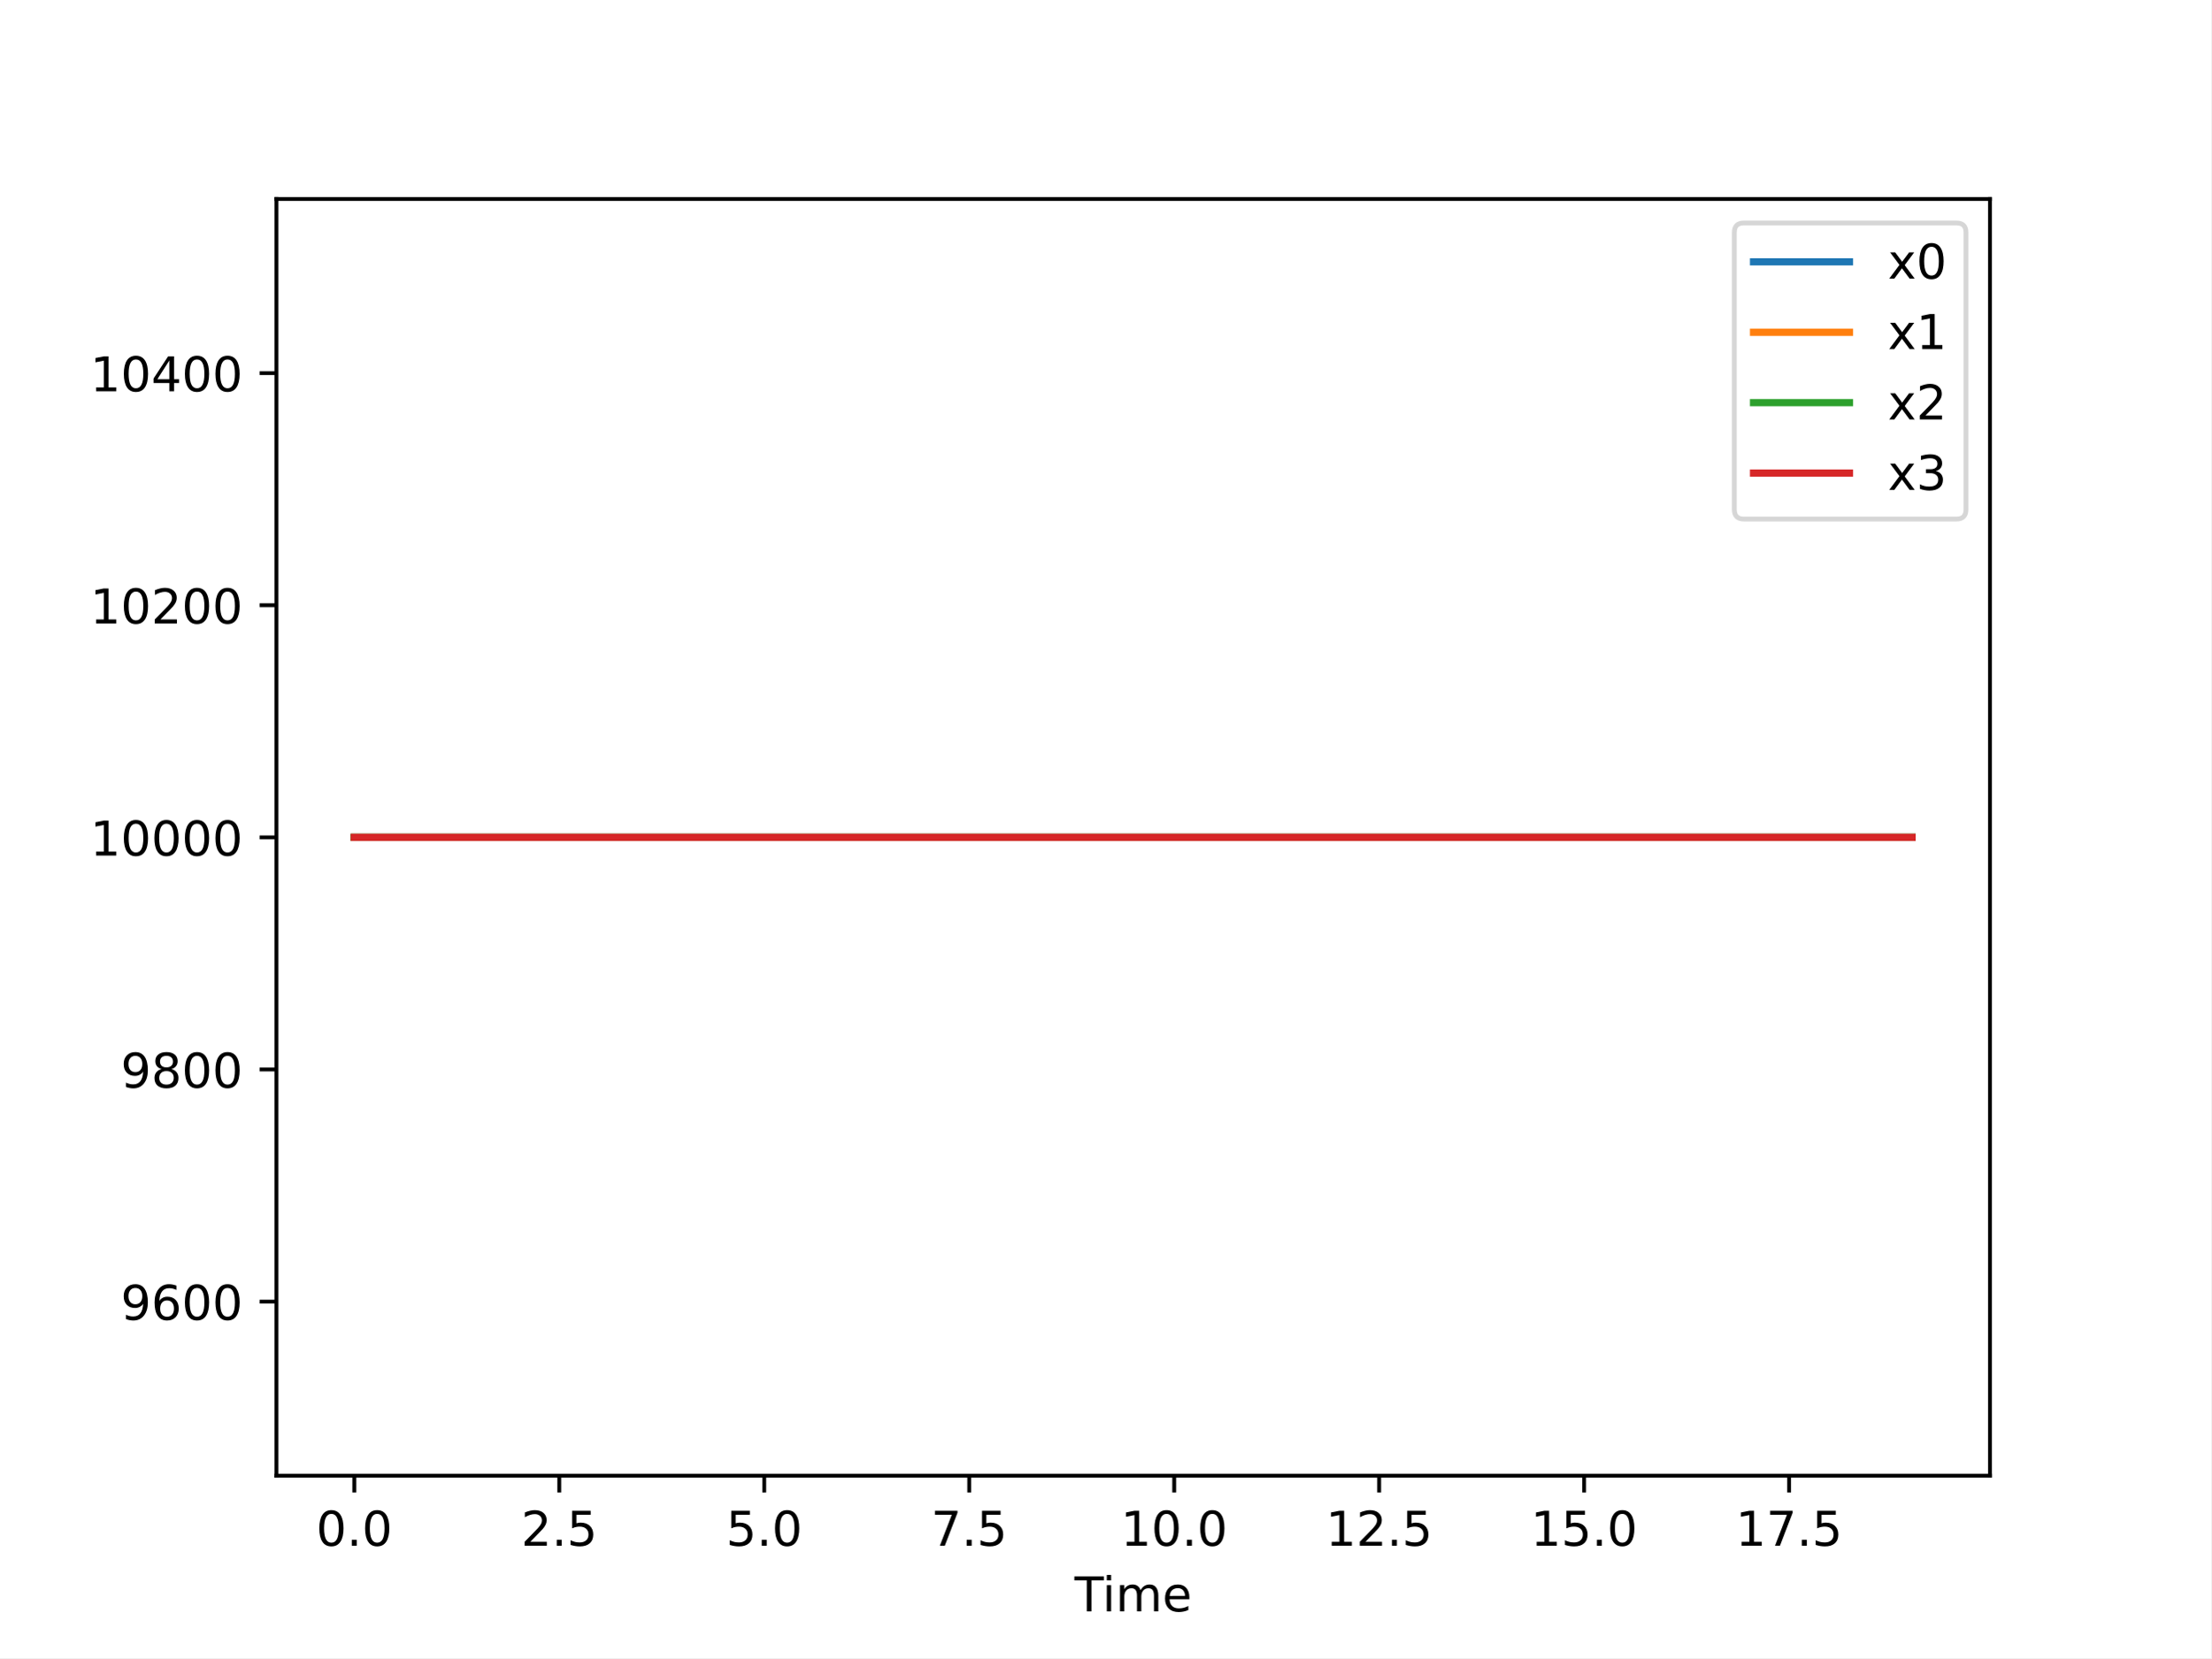
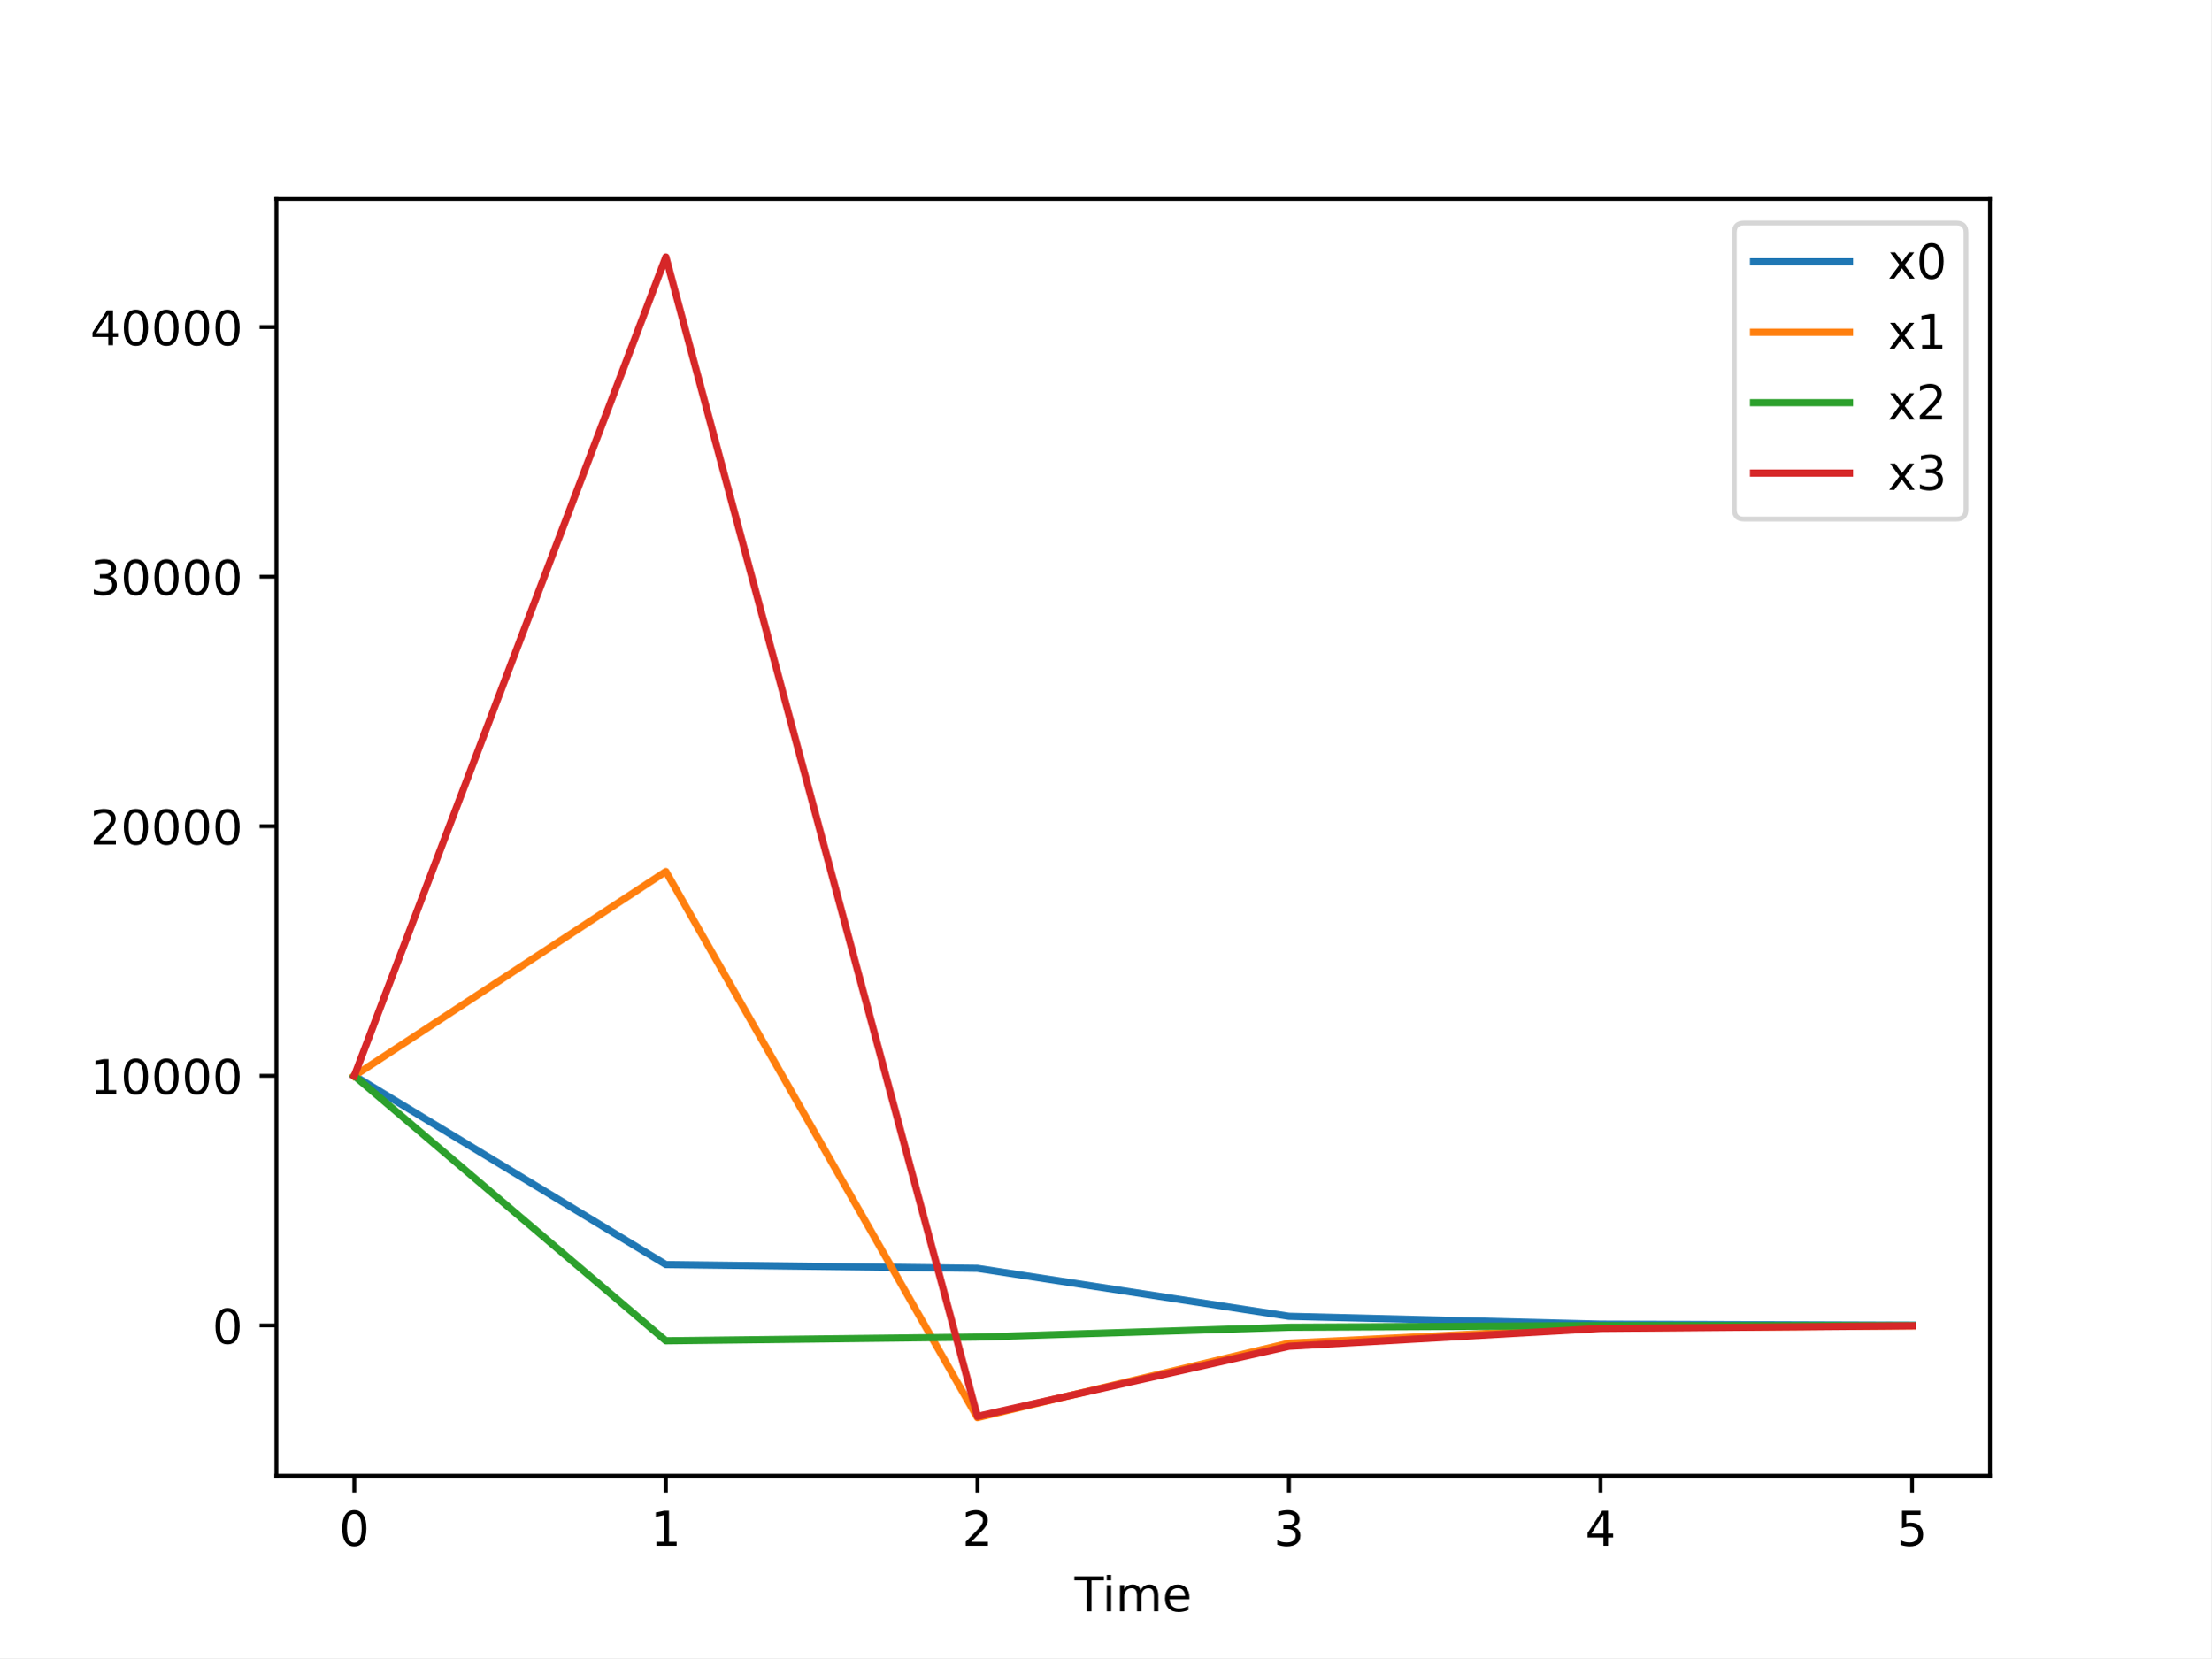
<svg xmlns="http://www.w3.org/2000/svg" xmlns:xlink="http://www.w3.org/1999/xlink" height="345.6pt" version="1.1" viewBox="0 0 460.8 345.6" width="460.8pt">
  <defs>
    <style type="text/css">*{stroke-linecap:butt;stroke-linejoin:round;}</style>
  </defs>
  <g id="figure_1">
    <g id="patch_1">
      <path d="M 0 345.6  L 460.8 345.6  L 460.8 0  L 0 0  z " style="fill:#ffffff;" />
    </g>
    <g id="axes_1">
      <g id="patch_2">
        <path d="M 57.6 307.584  L 414.72 307.584  L 414.72 41.472  L 57.6 41.472  z " style="fill:#ffffff;" />
      </g>
      <g id="matplotlib.axis_1">
        <g id="xtick_1">
          <g id="line2d_1">
            <defs>
-               <path d="M 0 0  L 0 3.5  " id="mde94fb12a2" style="stroke:#000000;stroke-width:0.8;" />
-             </defs>
-             <g>
-               <use style="stroke:#000000;stroke-width:0.8;" x="73.833" xlink:href="#mde94fb12a2" y="307.584" />
+               <path d="M 0 0  L 0 3.5  " id="m73f8752be6" style="stroke:#000000;stroke-width:0.8;" />
+             </defs>
+             <g>
+               <use style="stroke:#000000;stroke-width:0.8;" x="73.833" xlink:href="#m73f8752be6" y="307.584" />
            </g>
          </g>
          <g id="text_1">
-             <g transform="translate(65.88116 322.1824)scale(0.1 -0.1)">
+             <g transform="translate(70.65148 322.1824)scale(0.1 -0.1)">
              <defs>
                <path d="M 2034 4250  Q 1547 4250 1301 3770  Q 1056 3291 1056 2328  Q 1056 1369 1301 889  Q 1547 409 2034 409  Q 2525 409 2770 889  Q 3016 1369 3016 2328  Q 3016 3291 2770 3770  Q 2525 4250 2034 4250  z M 2034 4750  Q 2819 4750 3233 4129  Q 3647 3509 3647 2328  Q 3647 1150 3233 529  Q 2819 -91 2034 -91  Q 1250 -91 836 529  Q 422 1150 422 2328  Q 422 3509 836 4129  Q 1250 4750 2034 4750  z " id="DejaVuSans-30" transform="scale(0.015625)" />
-                 <path d="M 684 794  L 1344 794  L 1344 0  L 684 0  L 684 794  z " id="DejaVuSans-2e" transform="scale(0.015625)" />
              </defs>
              <use xlink:href="#DejaVuSans-30" />
-               <use x="63.623" xlink:href="#DejaVuSans-2e" />
-               <use x="95.41" xlink:href="#DejaVuSans-30" />
            </g>
          </g>
        </g>
        <g id="xtick_2">
          <g id="line2d_2">
            <g>
-               <use style="stroke:#000000;stroke-width:0.8;" x="116.55" xlink:href="#mde94fb12a2" y="307.584" />
+               <use style="stroke:#000000;stroke-width:0.8;" x="138.764" xlink:href="#m73f8752be6" y="307.584" />
            </g>
          </g>
          <g id="text_2">
-             <g transform="translate(108.5989 322.1824)scale(0.1 -0.1)">
-               <defs>
-                 <path d="M 1228 531  L 3431 531  L 3431 0  L 469 0  L 469 531  Q 828 903 1448 1529  Q 2069 2156 2228 2338  Q 2531 2678 2651 2914  Q 2772 3150 2772 3378  Q 2772 3750 2511 3984  Q 2250 4219 1831 4219  Q 1534 4219 1204 4116  Q 875 4013 500 3803  L 500 4441  Q 881 4594 1212 4672  Q 1544 4750 1819 4750  Q 2544 4750 2975 4387  Q 3406 4025 3406 3419  Q 3406 3131 3298 2873  Q 3191 2616 2906 2266  Q 2828 2175 2409 1742  Q 1991 1309 1228 531  z " id="DejaVuSans-32" transform="scale(0.015625)" />
-                 <path d="M 691 4666  L 3169 4666  L 3169 4134  L 1269 4134  L 1269 2991  Q 1406 3038 1543 3061  Q 1681 3084 1819 3084  Q 2600 3084 3056 2656  Q 3513 2228 3513 1497  Q 3513 744 3044 326  Q 2575 -91 1722 -91  Q 1428 -91 1123 -41  Q 819 9 494 109  L 494 744  Q 775 591 1075 516  Q 1375 441 1709 441  Q 2250 441 2565 725  Q 2881 1009 2881 1497  Q 2881 1984 2565 2268  Q 2250 2553 1709 2553  Q 1456 2553 1204 2497  Q 953 2441 691 2322  L 691 4666  z " id="DejaVuSans-35" transform="scale(0.015625)" />
-               </defs>
-               <use xlink:href="#DejaVuSans-32" />
-               <use x="63.623" xlink:href="#DejaVuSans-2e" />
-               <use x="95.41" xlink:href="#DejaVuSans-35" />
+             <g transform="translate(135.5824 322.1824)scale(0.1 -0.1)">
+               <defs>
+                 <path d="M 794 531  L 1825 531  L 1825 4091  L 703 3866  L 703 4441  L 1819 4666  L 2450 4666  L 2450 531  L 3481 531  L 3481 0  L 794 0  L 794 531  z " id="DejaVuSans-31" transform="scale(0.015625)" />
+               </defs>
+               <use xlink:href="#DejaVuSans-31" />
            </g>
          </g>
        </g>
        <g id="xtick_3">
          <g id="line2d_3">
            <g>
-               <use style="stroke:#000000;stroke-width:0.8;" x="159.268" xlink:href="#mde94fb12a2" y="307.584" />
+               <use style="stroke:#000000;stroke-width:0.8;" x="203.695" xlink:href="#m73f8752be6" y="307.584" />
            </g>
          </g>
          <g id="text_3">
-             <g transform="translate(151.3166 322.1824)scale(0.1 -0.1)">
-               <use xlink:href="#DejaVuSans-35" />
-               <use x="63.623" xlink:href="#DejaVuSans-2e" />
-               <use x="95.41" xlink:href="#DejaVuSans-30" />
+             <g transform="translate(200.5133 322.1824)scale(0.1 -0.1)">
+               <defs>
+                 <path d="M 1228 531  L 3431 531  L 3431 0  L 469 0  L 469 531  Q 828 903 1448 1529  Q 2069 2156 2228 2338  Q 2531 2678 2651 2914  Q 2772 3150 2772 3378  Q 2772 3750 2511 3984  Q 2250 4219 1831 4219  Q 1534 4219 1204 4116  Q 875 4013 500 3803  L 500 4441  Q 881 4594 1212 4672  Q 1544 4750 1819 4750  Q 2544 4750 2975 4387  Q 3406 4025 3406 3419  Q 3406 3131 3298 2873  Q 3191 2616 2906 2266  Q 2828 2175 2409 1742  Q 1991 1309 1228 531  z " id="DejaVuSans-32" transform="scale(0.015625)" />
+               </defs>
+               <use xlink:href="#DejaVuSans-32" />
            </g>
          </g>
        </g>
        <g id="xtick_4">
          <g id="line2d_4">
            <g>
-               <use style="stroke:#000000;stroke-width:0.8;" x="201.986" xlink:href="#mde94fb12a2" y="307.584" />
+               <use style="stroke:#000000;stroke-width:0.8;" x="268.625" xlink:href="#m73f8752be6" y="307.584" />
            </g>
          </g>
          <g id="text_4">
-             <g transform="translate(194.0343 322.1824)scale(0.1 -0.1)">
-               <defs>
-                 <path d="M 525 4666  L 3525 4666  L 3525 4397  L 1831 0  L 1172 0  L 2766 4134  L 525 4134  L 525 4666  z " id="DejaVuSans-37" transform="scale(0.015625)" />
-               </defs>
-               <use xlink:href="#DejaVuSans-37" />
-               <use x="63.623" xlink:href="#DejaVuSans-2e" />
-               <use x="95.41" xlink:href="#DejaVuSans-35" />
+             <g transform="translate(265.4442 322.1824)scale(0.1 -0.1)">
+               <defs>
+                 <path d="M 2597 2516  Q 3050 2419 3304 2112  Q 3559 1806 3559 1356  Q 3559 666 3084 287  Q 2609 -91 1734 -91  Q 1441 -91 1130 -33  Q 819 25 488 141  L 488 750  Q 750 597 1062 519  Q 1375 441 1716 441  Q 2309 441 2620 675  Q 2931 909 2931 1356  Q 2931 1769 2642 2001  Q 2353 2234 1838 2234  L 1294 2234  L 1294 2753  L 1863 2753  Q 2328 2753 2575 2939  Q 2822 3125 2822 3475  Q 2822 3834 2567 4026  Q 2313 4219 1838 4219  Q 1578 4219 1281 4162  Q 984 4106 628 3988  L 628 4550  Q 988 4650 1302 4700  Q 1616 4750 1894 4750  Q 2613 4750 3031 4423  Q 3450 4097 3450 3541  Q 3450 3153 3228 2886  Q 3006 2619 2597 2516  z " id="DejaVuSans-33" transform="scale(0.015625)" />
+               </defs>
+               <use xlink:href="#DejaVuSans-33" />
            </g>
          </g>
        </g>
        <g id="xtick_5">
          <g id="line2d_5">
            <g>
-               <use style="stroke:#000000;stroke-width:0.8;" x="244.704" xlink:href="#mde94fb12a2" y="307.584" />
+               <use style="stroke:#000000;stroke-width:0.8;" x="333.556" xlink:href="#m73f8752be6" y="307.584" />
            </g>
          </g>
          <g id="text_5">
-             <g transform="translate(233.5707 322.1824)scale(0.1 -0.1)">
-               <defs>
-                 <path d="M 794 531  L 1825 531  L 1825 4091  L 703 3866  L 703 4441  L 1819 4666  L 2450 4666  L 2450 531  L 3481 531  L 3481 0  L 794 0  L 794 531  z " id="DejaVuSans-31" transform="scale(0.015625)" />
-               </defs>
-               <use xlink:href="#DejaVuSans-31" />
-               <use x="63.623" xlink:href="#DejaVuSans-30" />
-               <use x="127.246" xlink:href="#DejaVuSans-2e" />
-               <use x="159.033" xlink:href="#DejaVuSans-30" />
+             <g transform="translate(330.3751 322.1824)scale(0.1 -0.1)">
+               <defs>
+                 <path d="M 2419 4116  L 825 1625  L 2419 1625  L 2419 4116  z M 2253 4666  L 3047 4666  L 3047 1625  L 3713 1625  L 3713 1100  L 3047 1100  L 3047 0  L 2419 0  L 2419 1100  L 313 1100  L 313 1709  L 2253 4666  z " id="DejaVuSans-34" transform="scale(0.015625)" />
+               </defs>
+               <use xlink:href="#DejaVuSans-34" />
            </g>
          </g>
        </g>
        <g id="xtick_6">
          <g id="line2d_6">
            <g>
-               <use style="stroke:#000000;stroke-width:0.8;" x="287.421" xlink:href="#mde94fb12a2" y="307.584" />
+               <use style="stroke:#000000;stroke-width:0.8;" x="398.487" xlink:href="#m73f8752be6" y="307.584" />
            </g>
          </g>
          <g id="text_6">
-             <g transform="translate(276.2884 322.1824)scale(0.1 -0.1)">
-               <use xlink:href="#DejaVuSans-31" />
-               <use x="63.623" xlink:href="#DejaVuSans-32" />
-               <use x="127.246" xlink:href="#DejaVuSans-2e" />
-               <use x="159.033" xlink:href="#DejaVuSans-35" />
-             </g>
-           </g>
-         </g>
-         <g id="xtick_7">
-           <g id="line2d_7">
-             <g>
-               <use style="stroke:#000000;stroke-width:0.8;" x="330.139" xlink:href="#mde94fb12a2" y="307.584" />
-             </g>
-           </g>
-           <g id="text_7">
-             <g transform="translate(319.0061 322.1824)scale(0.1 -0.1)">
-               <use xlink:href="#DejaVuSans-31" />
-               <use x="63.623" xlink:href="#DejaVuSans-35" />
-               <use x="127.246" xlink:href="#DejaVuSans-2e" />
-               <use x="159.033" xlink:href="#DejaVuSans-30" />
-             </g>
-           </g>
-         </g>
-         <g id="xtick_8">
-           <g id="line2d_8">
-             <g>
-               <use style="stroke:#000000;stroke-width:0.8;" x="372.857" xlink:href="#mde94fb12a2" y="307.584" />
-             </g>
-           </g>
-           <g id="text_8">
-             <g transform="translate(361.7238 322.1824)scale(0.1 -0.1)">
-               <use xlink:href="#DejaVuSans-31" />
-               <use x="63.623" xlink:href="#DejaVuSans-37" />
-               <use x="127.246" xlink:href="#DejaVuSans-2e" />
-               <use x="159.033" xlink:href="#DejaVuSans-35" />
-             </g>
-           </g>
-         </g>
-         <g id="text_9">
+             <g transform="translate(395.306 322.1824)scale(0.1 -0.1)">
+               <defs>
+                 <path d="M 691 4666  L 3169 4666  L 3169 4134  L 1269 4134  L 1269 2991  Q 1406 3038 1543 3061  Q 1681 3084 1819 3084  Q 2600 3084 3056 2656  Q 3513 2228 3513 1497  Q 3513 744 3044 326  Q 2575 -91 1722 -91  Q 1428 -91 1123 -41  Q 819 9 494 109  L 494 744  Q 775 591 1075 516  Q 1375 441 1709 441  Q 2250 441 2565 725  Q 2881 1009 2881 1497  Q 2881 1984 2565 2268  Q 2250 2553 1709 2553  Q 1456 2553 1204 2497  Q 953 2441 691 2322  L 691 4666  z " id="DejaVuSans-35" transform="scale(0.015625)" />
+               </defs>
+               <use xlink:href="#DejaVuSans-35" />
+             </g>
+           </g>
+         </g>
+         <g id="text_7">
          <g transform="translate(223.9264 335.8606)scale(0.1 -0.1)">
            <defs>
              <path d="M -19 4666  L 3928 4666  L 3928 4134  L 2272 4134  L 2272 0  L 1638 0  L 1638 4134  L -19 4134  L -19 4666  z " id="DejaVuSans-54" transform="scale(0.015625)" />
              <path d="M 603 3500  L 1178 3500  L 1178 0  L 603 0  L 603 3500  z M 603 4863  L 1178 4863  L 1178 4134  L 603 4134  L 603 4863  z " id="DejaVuSans-69" transform="scale(0.015625)" />
              <path d="M 3328 2828  Q 3544 3216 3844 3400  Q 4144 3584 4550 3584  Q 5097 3584 5394 3201  Q 5691 2819 5691 2113  L 5691 0  L 5113 0  L 5113 2094  Q 5113 2597 4934 2840  Q 4756 3084 4391 3084  Q 3944 3084 3684 2787  Q 3425 2491 3425 1978  L 3425 0  L 2847 0  L 2847 2094  Q 2847 2600 2669 2842  Q 2491 3084 2119 3084  Q 1678 3084 1418 2786  Q 1159 2488 1159 1978  L 1159 0  L 581 0  L 581 3500  L 1159 3500  L 1159 2956  Q 1356 3278 1631 3431  Q 1906 3584 2284 3584  Q 2666 3584 2933 3390  Q 3200 3197 3328 2828  z " id="DejaVuSans-6d" transform="scale(0.015625)" />
              <path d="M 3597 1894  L 3597 1613  L 953 1613  Q 991 1019 1311 708  Q 1631 397 2203 397  Q 2534 397 2845 478  Q 3156 559 3463 722  L 3463 178  Q 3153 47 2828 -22  Q 2503 -91 2169 -91  Q 1331 -91 842 396  Q 353 884 353 1716  Q 353 2575 817 3079  Q 1281 3584 2069 3584  Q 2775 3584 3186 3129  Q 3597 2675 3597 1894  z M 3022 2063  Q 3016 2534 2758 2815  Q 2500 3097 2075 3097  Q 1594 3097 1305 2825  Q 1016 2553 972 2059  L 3022 2063  z " id="DejaVuSans-65" transform="scale(0.015625)" />
            </defs>
            <use xlink:href="#DejaVuSans-54" />
            <use x="57.959" xlink:href="#DejaVuSans-69" />
            <use x="85.742" xlink:href="#DejaVuSans-6d" />
            <use x="183.154" xlink:href="#DejaVuSans-65" />
          </g>
        </g>
      </g>
      <g id="matplotlib.axis_2">
        <g id="ytick_1">
+           <g id="line2d_7">
+             <defs>
+               <path d="M 0 0  L -3.5 0  " id="m8dd95f4282" style="stroke:#000000;stroke-width:0.8;" />
+             </defs>
+             <g>
+               <use style="stroke:#000000;stroke-width:0.8;" x="57.6" xlink:href="#m8dd95f4282" y="276.267" />
+             </g>
+           </g>
+           <g id="text_8">
+             <g transform="translate(44.2375 280.0659)scale(0.1 -0.1)">
+               <use xlink:href="#DejaVuSans-30" />
+             </g>
+           </g>
+         </g>
+         <g id="ytick_2">
+           <g id="line2d_8">
+             <g>
+               <use style="stroke:#000000;stroke-width:0.8;" x="57.6" xlink:href="#m8dd95f4282" y="224.241" />
+             </g>
+           </g>
+           <g id="text_9">
+             <g transform="translate(18.7875 228.0397)scale(0.1 -0.1)">
+               <use xlink:href="#DejaVuSans-31" />
+               <use x="63.623" xlink:href="#DejaVuSans-30" />
+               <use x="127.246" xlink:href="#DejaVuSans-30" />
+               <use x="190.869" xlink:href="#DejaVuSans-30" />
+               <use x="254.492" xlink:href="#DejaVuSans-30" />
+             </g>
+           </g>
+         </g>
+         <g id="ytick_3">
          <g id="line2d_9">
-             <defs>
-               <path d="M 0 0  L -3.5 0  " id="mf741e8e58f" style="stroke:#000000;stroke-width:0.8;" />
-             </defs>
-             <g>
-               <use style="stroke:#000000;stroke-width:0.8;" x="57.6" xlink:href="#mf741e8e58f" y="271.296" />
+             <g>
+               <use style="stroke:#000000;stroke-width:0.8;" x="57.6" xlink:href="#m8dd95f4282" y="172.214" />
            </g>
          </g>
          <g id="text_10">
-             <g transform="translate(25.15 275.0952)scale(0.1 -0.1)">
-               <defs>
-                 <path d="M 703 97  L 703 672  Q 941 559 1184 500  Q 1428 441 1663 441  Q 2288 441 2617 861  Q 2947 1281 2994 2138  Q 2813 1869 2534 1725  Q 2256 1581 1919 1581  Q 1219 1581 811 2004  Q 403 2428 403 3163  Q 403 3881 828 4315  Q 1253 4750 1959 4750  Q 2769 4750 3195 4129  Q 3622 3509 3622 2328  Q 3622 1225 3098 567  Q 2575 -91 1691 -91  Q 1453 -91 1209 -44  Q 966 3 703 97  z M 1959 2075  Q 2384 2075 2632 2365  Q 2881 2656 2881 3163  Q 2881 3666 2632 3958  Q 2384 4250 1959 4250  Q 1534 4250 1286 3958  Q 1038 3666 1038 3163  Q 1038 2656 1286 2365  Q 1534 2075 1959 2075  z " id="DejaVuSans-39" transform="scale(0.015625)" />
-                 <path d="M 2113 2584  Q 1688 2584 1439 2293  Q 1191 2003 1191 1497  Q 1191 994 1439 701  Q 1688 409 2113 409  Q 2538 409 2786 701  Q 3034 994 3034 1497  Q 3034 2003 2786 2293  Q 2538 2584 2113 2584  z M 3366 4563  L 3366 3988  Q 3128 4100 2886 4159  Q 2644 4219 2406 4219  Q 1781 4219 1451 3797  Q 1122 3375 1075 2522  Q 1259 2794 1537 2939  Q 1816 3084 2150 3084  Q 2853 3084 3261 2657  Q 3669 2231 3669 1497  Q 3669 778 3244 343  Q 2819 -91 2113 -91  Q 1303 -91 875 529  Q 447 1150 447 2328  Q 447 3434 972 4092  Q 1497 4750 2381 4750  Q 2619 4750 2861 4703  Q 3103 4656 3366 4563  z " id="DejaVuSans-36" transform="scale(0.015625)" />
-               </defs>
-               <use xlink:href="#DejaVuSans-39" />
-               <use x="63.623" xlink:href="#DejaVuSans-36" />
-               <use x="127.246" xlink:href="#DejaVuSans-30" />
-               <use x="190.869" xlink:href="#DejaVuSans-30" />
-             </g>
-           </g>
-         </g>
-         <g id="ytick_2">
+             <g transform="translate(18.7875 176.0136)scale(0.1 -0.1)">
+               <use xlink:href="#DejaVuSans-32" />
+               <use x="63.623" xlink:href="#DejaVuSans-30" />
+               <use x="127.246" xlink:href="#DejaVuSans-30" />
+               <use x="190.869" xlink:href="#DejaVuSans-30" />
+               <use x="254.492" xlink:href="#DejaVuSans-30" />
+             </g>
+           </g>
+         </g>
+         <g id="ytick_4">
          <g id="line2d_10">
            <g>
-               <use style="stroke:#000000;stroke-width:0.8;" x="57.6" xlink:href="#mf741e8e58f" y="222.912" />
+               <use style="stroke:#000000;stroke-width:0.8;" x="57.6" xlink:href="#m8dd95f4282" y="120.188" />
            </g>
          </g>
          <g id="text_11">
-             <g transform="translate(25.15 226.7112)scale(0.1 -0.1)">
-               <defs>
-                 <path d="M 2034 2216  Q 1584 2216 1326 1975  Q 1069 1734 1069 1313  Q 1069 891 1326 650  Q 1584 409 2034 409  Q 2484 409 2743 651  Q 3003 894 3003 1313  Q 3003 1734 2745 1975  Q 2488 2216 2034 2216  z M 1403 2484  Q 997 2584 770 2862  Q 544 3141 544 3541  Q 544 4100 942 4425  Q 1341 4750 2034 4750  Q 2731 4750 3128 4425  Q 3525 4100 3525 3541  Q 3525 3141 3298 2862  Q 3072 2584 2669 2484  Q 3125 2378 3379 2068  Q 3634 1759 3634 1313  Q 3634 634 3220 271  Q 2806 -91 2034 -91  Q 1263 -91 848 271  Q 434 634 434 1313  Q 434 1759 690 2068  Q 947 2378 1403 2484  z M 1172 3481  Q 1172 3119 1398 2916  Q 1625 2713 2034 2713  Q 2441 2713 2670 2916  Q 2900 3119 2900 3481  Q 2900 3844 2670 4047  Q 2441 4250 2034 4250  Q 1625 4250 1398 4047  Q 1172 3844 1172 3481  z " id="DejaVuSans-38" transform="scale(0.015625)" />
-               </defs>
-               <use xlink:href="#DejaVuSans-39" />
-               <use x="63.623" xlink:href="#DejaVuSans-38" />
-               <use x="127.246" xlink:href="#DejaVuSans-30" />
-               <use x="190.869" xlink:href="#DejaVuSans-30" />
-             </g>
-           </g>
-         </g>
-         <g id="ytick_3">
+             <g transform="translate(18.7875 123.9874)scale(0.1 -0.1)">
+               <use xlink:href="#DejaVuSans-33" />
+               <use x="63.623" xlink:href="#DejaVuSans-30" />
+               <use x="127.246" xlink:href="#DejaVuSans-30" />
+               <use x="190.869" xlink:href="#DejaVuSans-30" />
+               <use x="254.492" xlink:href="#DejaVuSans-30" />
+             </g>
+           </g>
+         </g>
+         <g id="ytick_5">
          <g id="line2d_11">
            <g>
-               <use style="stroke:#000000;stroke-width:0.8;" x="57.6" xlink:href="#mf741e8e58f" y="174.528" />
+               <use style="stroke:#000000;stroke-width:0.8;" x="57.6" xlink:href="#m8dd95f4282" y="68.162" />
            </g>
          </g>
          <g id="text_12">
-             <g transform="translate(18.7875 178.3272)scale(0.1 -0.1)">
-               <use xlink:href="#DejaVuSans-31" />
-               <use x="63.623" xlink:href="#DejaVuSans-30" />
-               <use x="127.246" xlink:href="#DejaVuSans-30" />
-               <use x="190.869" xlink:href="#DejaVuSans-30" />
-               <use x="254.492" xlink:href="#DejaVuSans-30" />
-             </g>
-           </g>
-         </g>
-         <g id="ytick_4">
-           <g id="line2d_12">
-             <g>
-               <use style="stroke:#000000;stroke-width:0.8;" x="57.6" xlink:href="#mf741e8e58f" y="126.144" />
-             </g>
-           </g>
-           <g id="text_13">
-             <g transform="translate(18.7875 129.9432)scale(0.1 -0.1)">
-               <use xlink:href="#DejaVuSans-31" />
-               <use x="63.623" xlink:href="#DejaVuSans-30" />
-               <use x="127.246" xlink:href="#DejaVuSans-32" />
-               <use x="190.869" xlink:href="#DejaVuSans-30" />
-               <use x="254.492" xlink:href="#DejaVuSans-30" />
-             </g>
-           </g>
-         </g>
-         <g id="ytick_5">
-           <g id="line2d_13">
-             <g>
-               <use style="stroke:#000000;stroke-width:0.8;" x="57.6" xlink:href="#mf741e8e58f" y="77.76" />
-             </g>
-           </g>
-           <g id="text_14">
-             <g transform="translate(18.7875 81.55922)scale(0.1 -0.1)">
-               <defs>
-                 <path d="M 2419 4116  L 825 1625  L 2419 1625  L 2419 4116  z M 2253 4666  L 3047 4666  L 3047 1625  L 3713 1625  L 3713 1100  L 3047 1100  L 3047 0  L 2419 0  L 2419 1100  L 313 1100  L 313 1709  L 2253 4666  z " id="DejaVuSans-34" transform="scale(0.015625)" />
-               </defs>
-               <use xlink:href="#DejaVuSans-31" />
-               <use x="63.623" xlink:href="#DejaVuSans-30" />
-               <use x="127.246" xlink:href="#DejaVuSans-34" />
-               <use x="190.869" xlink:href="#DejaVuSans-30" />
-               <use x="254.492" xlink:href="#DejaVuSans-30" />
-             </g>
-           </g>
-         </g>
+             <g transform="translate(18.7875 71.96129)scale(0.1 -0.1)">
+               <use xlink:href="#DejaVuSans-34" />
+               <use x="63.623" xlink:href="#DejaVuSans-30" />
+               <use x="127.246" xlink:href="#DejaVuSans-30" />
+               <use x="190.869" xlink:href="#DejaVuSans-30" />
+               <use x="254.492" xlink:href="#DejaVuSans-30" />
+             </g>
+           </g>
+         </g>
+       </g>
+       <g id="line2d_12">
+         <path clip-path="url(#pb31c40da57)" d="M 73.833 224.241  L 138.764 263.574  L 203.695 264.368  L 268.625 274.366  L 333.556 276.003  L 398.487 276.231  " style="fill:none;stroke:#1f77b4;stroke-linecap:square;stroke-width:1.5;" />
+       </g>
+       <g id="line2d_13">
+         <path clip-path="url(#pb31c40da57)" d="M 73.833 224.241  L 138.764 181.654  L 203.695 295.488  L 268.625 279.967  L 333.556 276.791  L 398.487 276.338  " style="fill:none;stroke:#ff7f0e;stroke-linecap:square;stroke-width:1.5;" />
      </g>
      <g id="line2d_14">
-         <path clip-path="url(#p7a2de7371f)" d="M 73.833 174.528  L 90.92 174.528  L 108.007 174.528  L 125.094 174.528  L 142.181 174.528  L 159.268 174.528  L 176.355 174.528  L 193.442 174.528  L 210.529 174.528  L 227.616 174.528  L 244.704 174.528  L 261.791 174.528  L 278.878 174.528  L 295.965 174.528  L 313.052 174.528  L 330.139 174.528  L 347.226 174.528  L 364.313 174.528  L 381.4 174.528  L 398.487 174.528  " style="fill:none;stroke:#1f77b4;stroke-linecap:square;stroke-width:1.5;" />
+         <path clip-path="url(#pb31c40da57)" d="M 73.833 224.241  L 138.764 279.464  L 203.695 278.695  L 268.625 276.648  L 333.556 276.319  L 398.487 276.274  " style="fill:none;stroke:#2ca02c;stroke-linecap:square;stroke-width:1.5;" />
      </g>
      <g id="line2d_15">
-         <path clip-path="url(#p7a2de7371f)" d="M 73.833 174.528  L 90.92 174.528  L 108.007 174.528  L 125.094 174.528  L 142.181 174.528  L 159.268 174.528  L 176.355 174.528  L 193.442 174.528  L 210.529 174.528  L 227.616 174.528  L 244.704 174.528  L 261.791 174.528  L 278.878 174.528  L 295.965 174.528  L 313.052 174.528  L 330.139 174.528  L 347.226 174.528  L 364.313 174.528  L 381.4 174.528  L 398.487 174.528  " style="fill:none;stroke:#ff7f0e;stroke-linecap:square;stroke-width:1.5;" />
-       </g>
-       <g id="line2d_16">
-         <path clip-path="url(#p7a2de7371f)" d="M 73.833 174.528  L 90.92 174.528  L 108.007 174.528  L 125.094 174.528  L 142.181 174.528  L 159.268 174.528  L 176.355 174.528  L 193.442 174.528  L 210.529 174.528  L 227.616 174.528  L 244.704 174.528  L 261.791 174.528  L 278.878 174.528  L 295.965 174.528  L 313.052 174.528  L 330.139 174.528  L 347.226 174.528  L 364.313 174.528  L 381.4 174.528  L 398.487 174.528  " style="fill:none;stroke:#2ca02c;stroke-linecap:square;stroke-width:1.5;" />
-       </g>
-       <g id="line2d_17">
-         <path clip-path="url(#p7a2de7371f)" d="M 73.833 174.528  L 90.92 174.528  L 108.007 174.528  L 125.094 174.528  L 142.181 174.528  L 159.268 174.528  L 176.355 174.528  L 193.442 174.528  L 210.529 174.528  L 227.616 174.528  L 244.704 174.528  L 261.791 174.528  L 278.878 174.528  L 295.965 174.528  L 313.052 174.528  L 330.139 174.528  L 347.226 174.528  L 364.313 174.528  L 381.4 174.528  L 398.487 174.528  " style="fill:none;stroke:#d62728;stroke-linecap:square;stroke-width:1.5;" />
+         <path clip-path="url(#pb31c40da57)" d="M 73.833 224.241  L 138.764 53.568  L 203.695 295.227  L 268.625 280.618  L 333.556 276.894  L 398.487 276.352  " style="fill:none;stroke:#d62728;stroke-linecap:square;stroke-width:1.5;" />
      </g>
      <g id="patch_3">
        <path d="M 57.6 307.584  L 57.6 41.472  " style="fill:none;stroke:#000000;stroke-linecap:square;stroke-linejoin:miter;stroke-width:0.8;" />
      </g>
      <g id="patch_4">
        <path d="M 414.72 307.584  L 414.72 41.472  " style="fill:none;stroke:#000000;stroke-linecap:square;stroke-linejoin:miter;stroke-width:0.8;" />
      </g>
      <g id="patch_5">
        <path d="M 57.6 307.584  L 414.72 307.584  " style="fill:none;stroke:#000000;stroke-linecap:square;stroke-linejoin:miter;stroke-width:0.8;" />
      </g>
      <g id="patch_6">
        <path d="M 57.6 41.472  L 414.72 41.472  " style="fill:none;stroke:#000000;stroke-linecap:square;stroke-linejoin:miter;stroke-width:0.8;" />
      </g>
      <g id="legend_1">
        <g id="patch_7">
          <path d="M 363.439 108.184  L 407.72 108.184  Q 409.72 108.184 409.72 106.184  L 409.72 48.472  Q 409.72 46.472 407.72 46.472  L 363.439 46.472  Q 361.439 46.472 361.439 48.472  L 361.439 106.184  Q 361.439 108.184 363.439 108.184  z " style="fill:#ffffff;opacity:0.8;stroke:#cccccc;stroke-linejoin:miter;" />
        </g>
+         <g id="line2d_16">
+           <path d="M 365.439 54.57  L 385.439 54.57  " style="fill:none;stroke:#1f77b4;stroke-linecap:square;stroke-width:1.5;" />
+         </g>
+         <g id="line2d_17" />
+         <g id="text_13">
+           <g transform="translate(393.4388 58.07044)scale(0.1 -0.1)">
+             <defs>
+               <path d="M 3513 3500  L 2247 1797  L 3578 0  L 2900 0  L 1881 1375  L 863 0  L 184 0  L 1544 1831  L 300 3500  L 978 3500  L 1906 2253  L 2834 3500  L 3513 3500  z " id="DejaVuSans-78" transform="scale(0.015625)" />
+             </defs>
+             <use xlink:href="#DejaVuSans-78" />
+             <use x="59.18" xlink:href="#DejaVuSans-30" />
+           </g>
+         </g>
        <g id="line2d_18">
-           <path d="M 365.439 54.57  L 385.439 54.57  " style="fill:none;stroke:#1f77b4;stroke-linecap:square;stroke-width:1.5;" />
+           <path d="M 365.439 69.249  L 385.439 69.249  " style="fill:none;stroke:#ff7f0e;stroke-linecap:square;stroke-width:1.5;" />
        </g>
        <g id="line2d_19" />
+         <g id="text_14">
+           <g transform="translate(393.4388 72.74856)scale(0.1 -0.1)">
+             <use xlink:href="#DejaVuSans-78" />
+             <use x="59.18" xlink:href="#DejaVuSans-31" />
+           </g>
+         </g>
+         <g id="line2d_20">
+           <path d="M 365.439 83.927  L 385.439 83.927  " style="fill:none;stroke:#2ca02c;stroke-linecap:square;stroke-width:1.5;" />
+         </g>
+         <g id="line2d_21" />
        <g id="text_15">
-           <g transform="translate(393.4388 58.07044)scale(0.1 -0.1)">
-             <defs>
-               <path d="M 3513 3500  L 2247 1797  L 3578 0  L 2900 0  L 1881 1375  L 863 0  L 184 0  L 1544 1831  L 300 3500  L 978 3500  L 1906 2253  L 2834 3500  L 3513 3500  z " id="DejaVuSans-78" transform="scale(0.015625)" />
-             </defs>
-             <use xlink:href="#DejaVuSans-78" />
-             <use x="59.18" xlink:href="#DejaVuSans-30" />
-           </g>
-         </g>
-         <g id="line2d_20">
-           <path d="M 365.439 69.249  L 385.439 69.249  " style="fill:none;stroke:#ff7f0e;stroke-linecap:square;stroke-width:1.5;" />
-         </g>
-         <g id="line2d_21" />
+           <g transform="translate(393.4388 87.42669)scale(0.1 -0.1)">
+             <use xlink:href="#DejaVuSans-78" />
+             <use x="59.18" xlink:href="#DejaVuSans-32" />
+           </g>
+         </g>
+         <g id="line2d_22">
+           <path d="M 365.439 98.605  L 385.439 98.605  " style="fill:none;stroke:#d62728;stroke-linecap:square;stroke-width:1.5;" />
+         </g>
+         <g id="line2d_23" />
        <g id="text_16">
-           <g transform="translate(393.4388 72.74856)scale(0.1 -0.1)">
-             <use xlink:href="#DejaVuSans-78" />
-             <use x="59.18" xlink:href="#DejaVuSans-31" />
-           </g>
-         </g>
-         <g id="line2d_22">
-           <path d="M 365.439 83.927  L 385.439 83.927  " style="fill:none;stroke:#2ca02c;stroke-linecap:square;stroke-width:1.5;" />
-         </g>
-         <g id="line2d_23" />
-         <g id="text_17">
-           <g transform="translate(393.4388 87.42669)scale(0.1 -0.1)">
-             <use xlink:href="#DejaVuSans-78" />
-             <use x="59.18" xlink:href="#DejaVuSans-32" />
-           </g>
-         </g>
-         <g id="line2d_24">
-           <path d="M 365.439 98.605  L 385.439 98.605  " style="fill:none;stroke:#d62728;stroke-linecap:square;stroke-width:1.5;" />
-         </g>
-         <g id="line2d_25" />
-         <g id="text_18">
          <g transform="translate(393.4388 102.1048)scale(0.1 -0.1)">
-             <defs>
-               <path d="M 2597 2516  Q 3050 2419 3304 2112  Q 3559 1806 3559 1356  Q 3559 666 3084 287  Q 2609 -91 1734 -91  Q 1441 -91 1130 -33  Q 819 25 488 141  L 488 750  Q 750 597 1062 519  Q 1375 441 1716 441  Q 2309 441 2620 675  Q 2931 909 2931 1356  Q 2931 1769 2642 2001  Q 2353 2234 1838 2234  L 1294 2234  L 1294 2753  L 1863 2753  Q 2328 2753 2575 2939  Q 2822 3125 2822 3475  Q 2822 3834 2567 4026  Q 2313 4219 1838 4219  Q 1578 4219 1281 4162  Q 984 4106 628 3988  L 628 4550  Q 988 4650 1302 4700  Q 1616 4750 1894 4750  Q 2613 4750 3031 4423  Q 3450 4097 3450 3541  Q 3450 3153 3228 2886  Q 3006 2619 2597 2516  z " id="DejaVuSans-33" transform="scale(0.015625)" />
-             </defs>
            <use xlink:href="#DejaVuSans-78" />
            <use x="59.18" xlink:href="#DejaVuSans-33" />
          </g>
        </g>
      </g>
    </g>
  </g>
  <defs>
-     <clipPath id="p7a2de7371f">
+     <clipPath id="pb31c40da57">
      <rect height="266.112" width="357.12" x="57.6" y="41.472" />
    </clipPath>
  </defs>
</svg>
